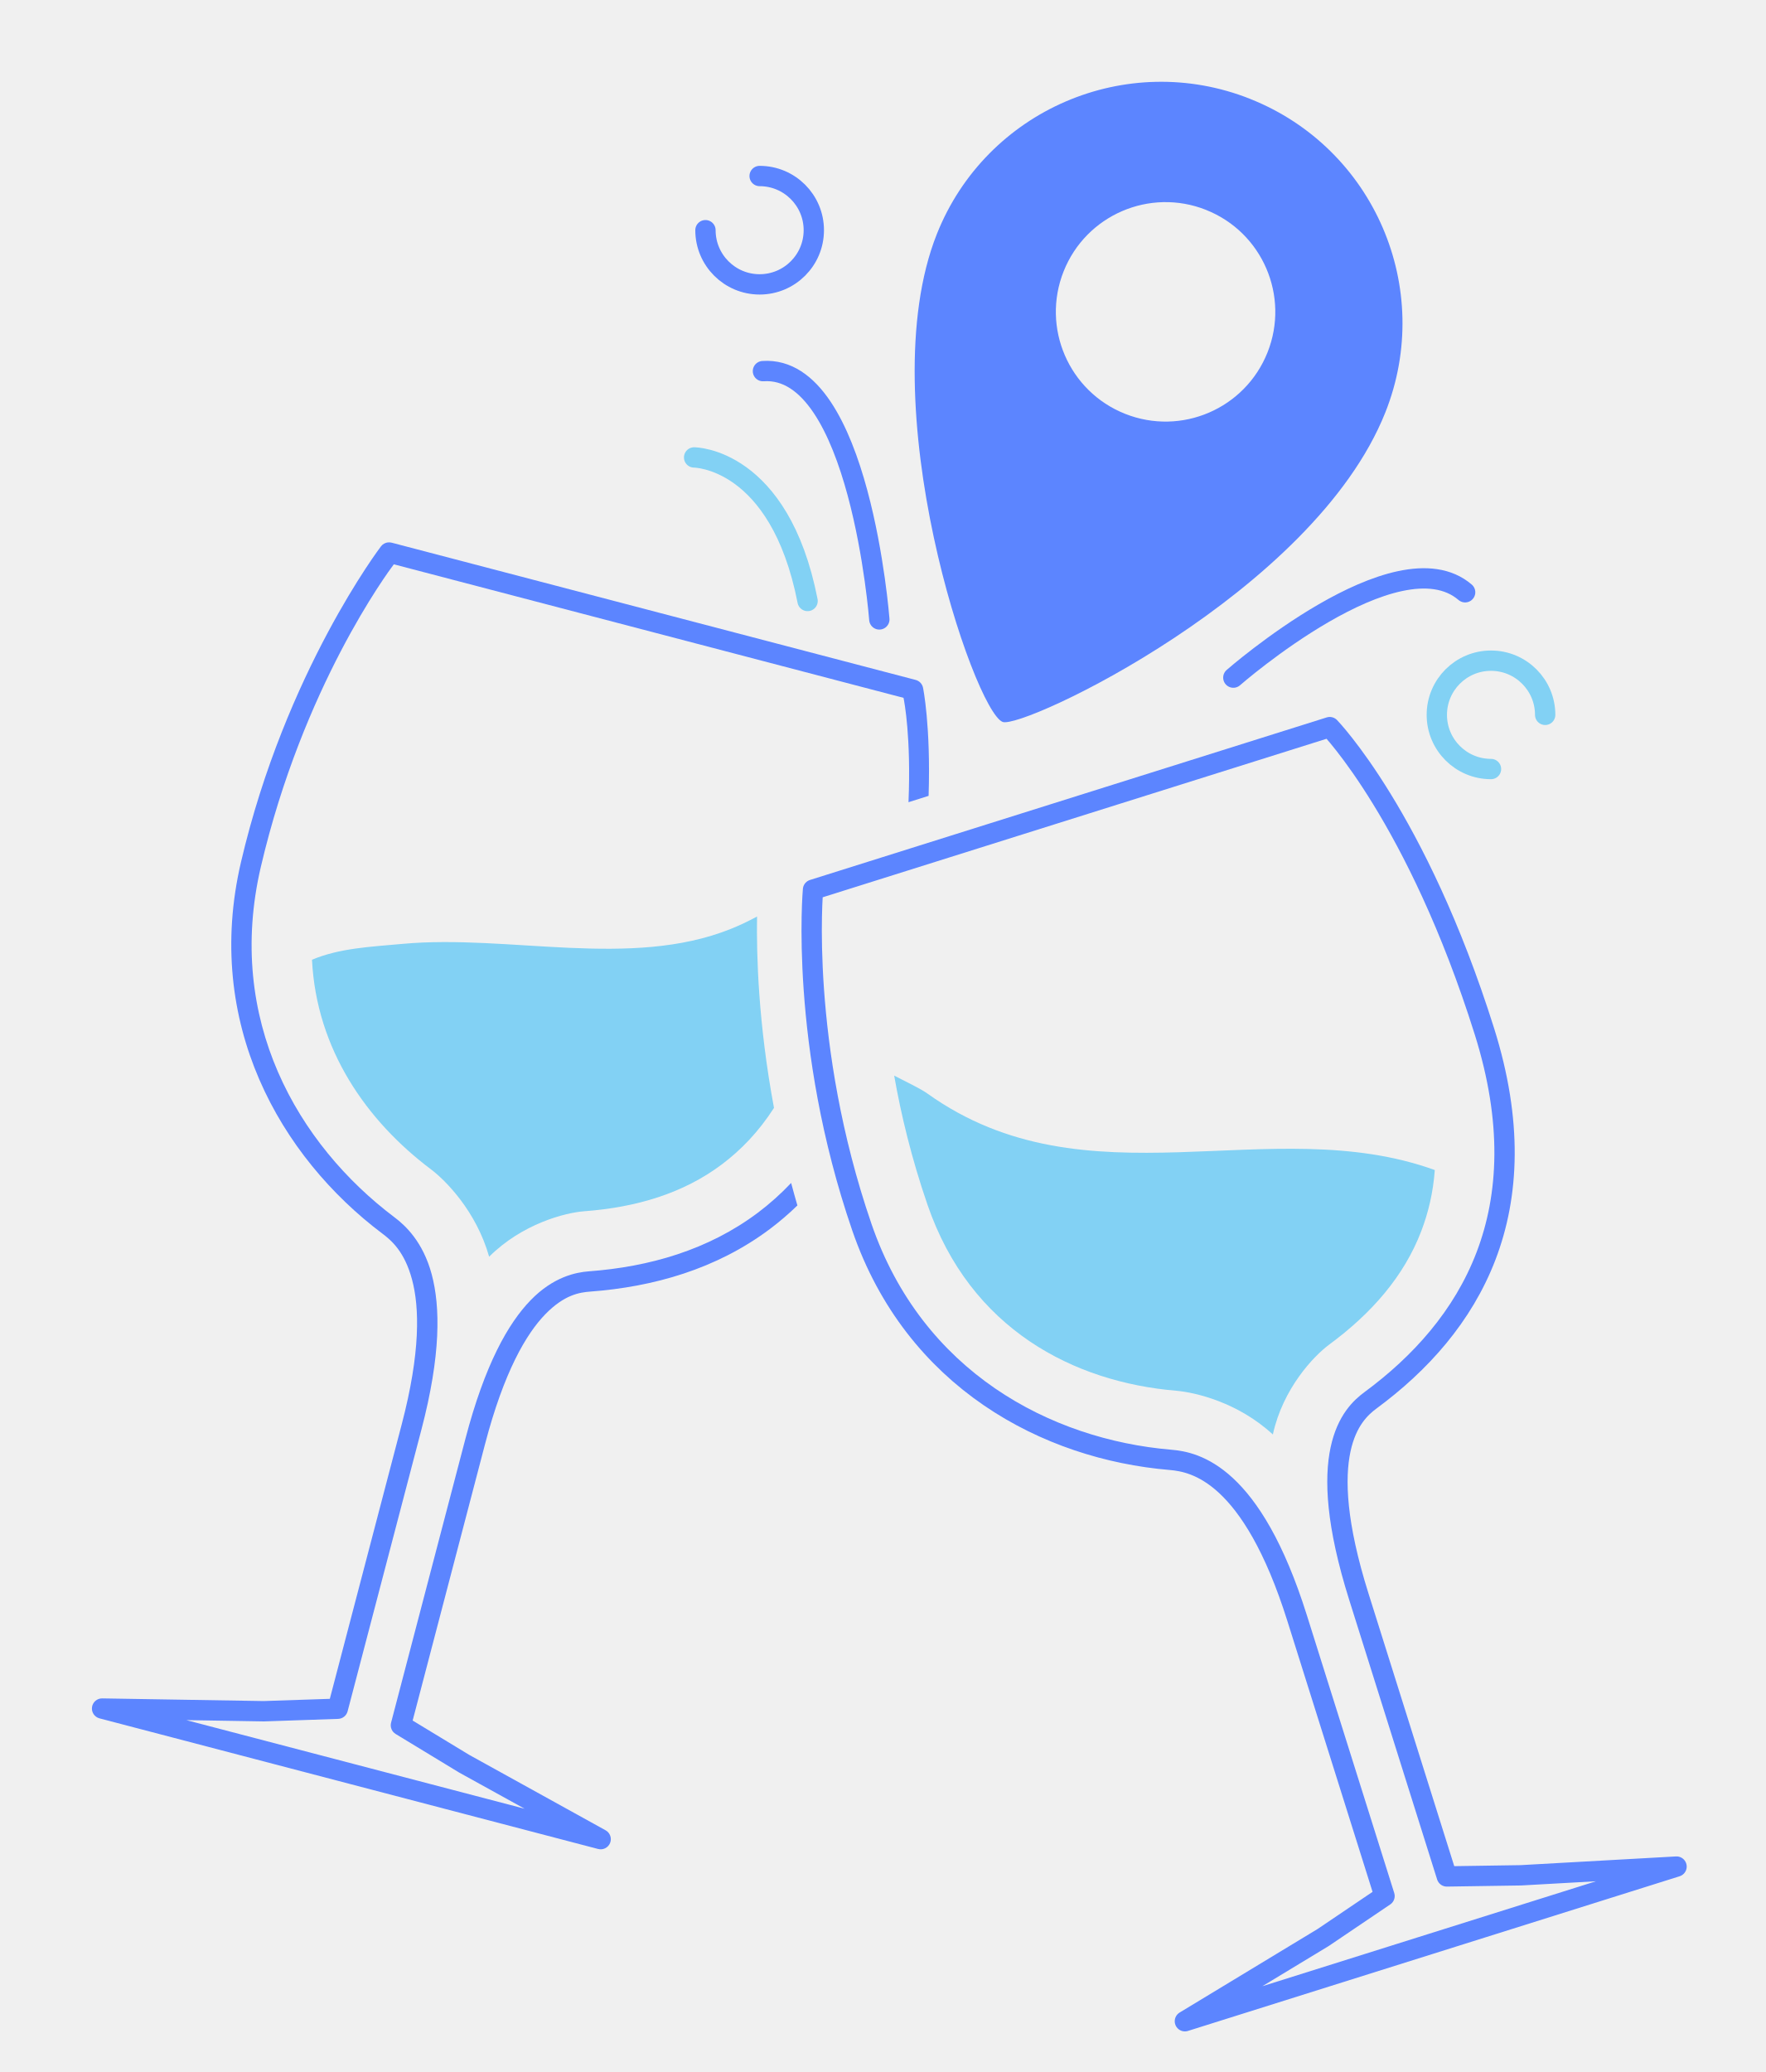
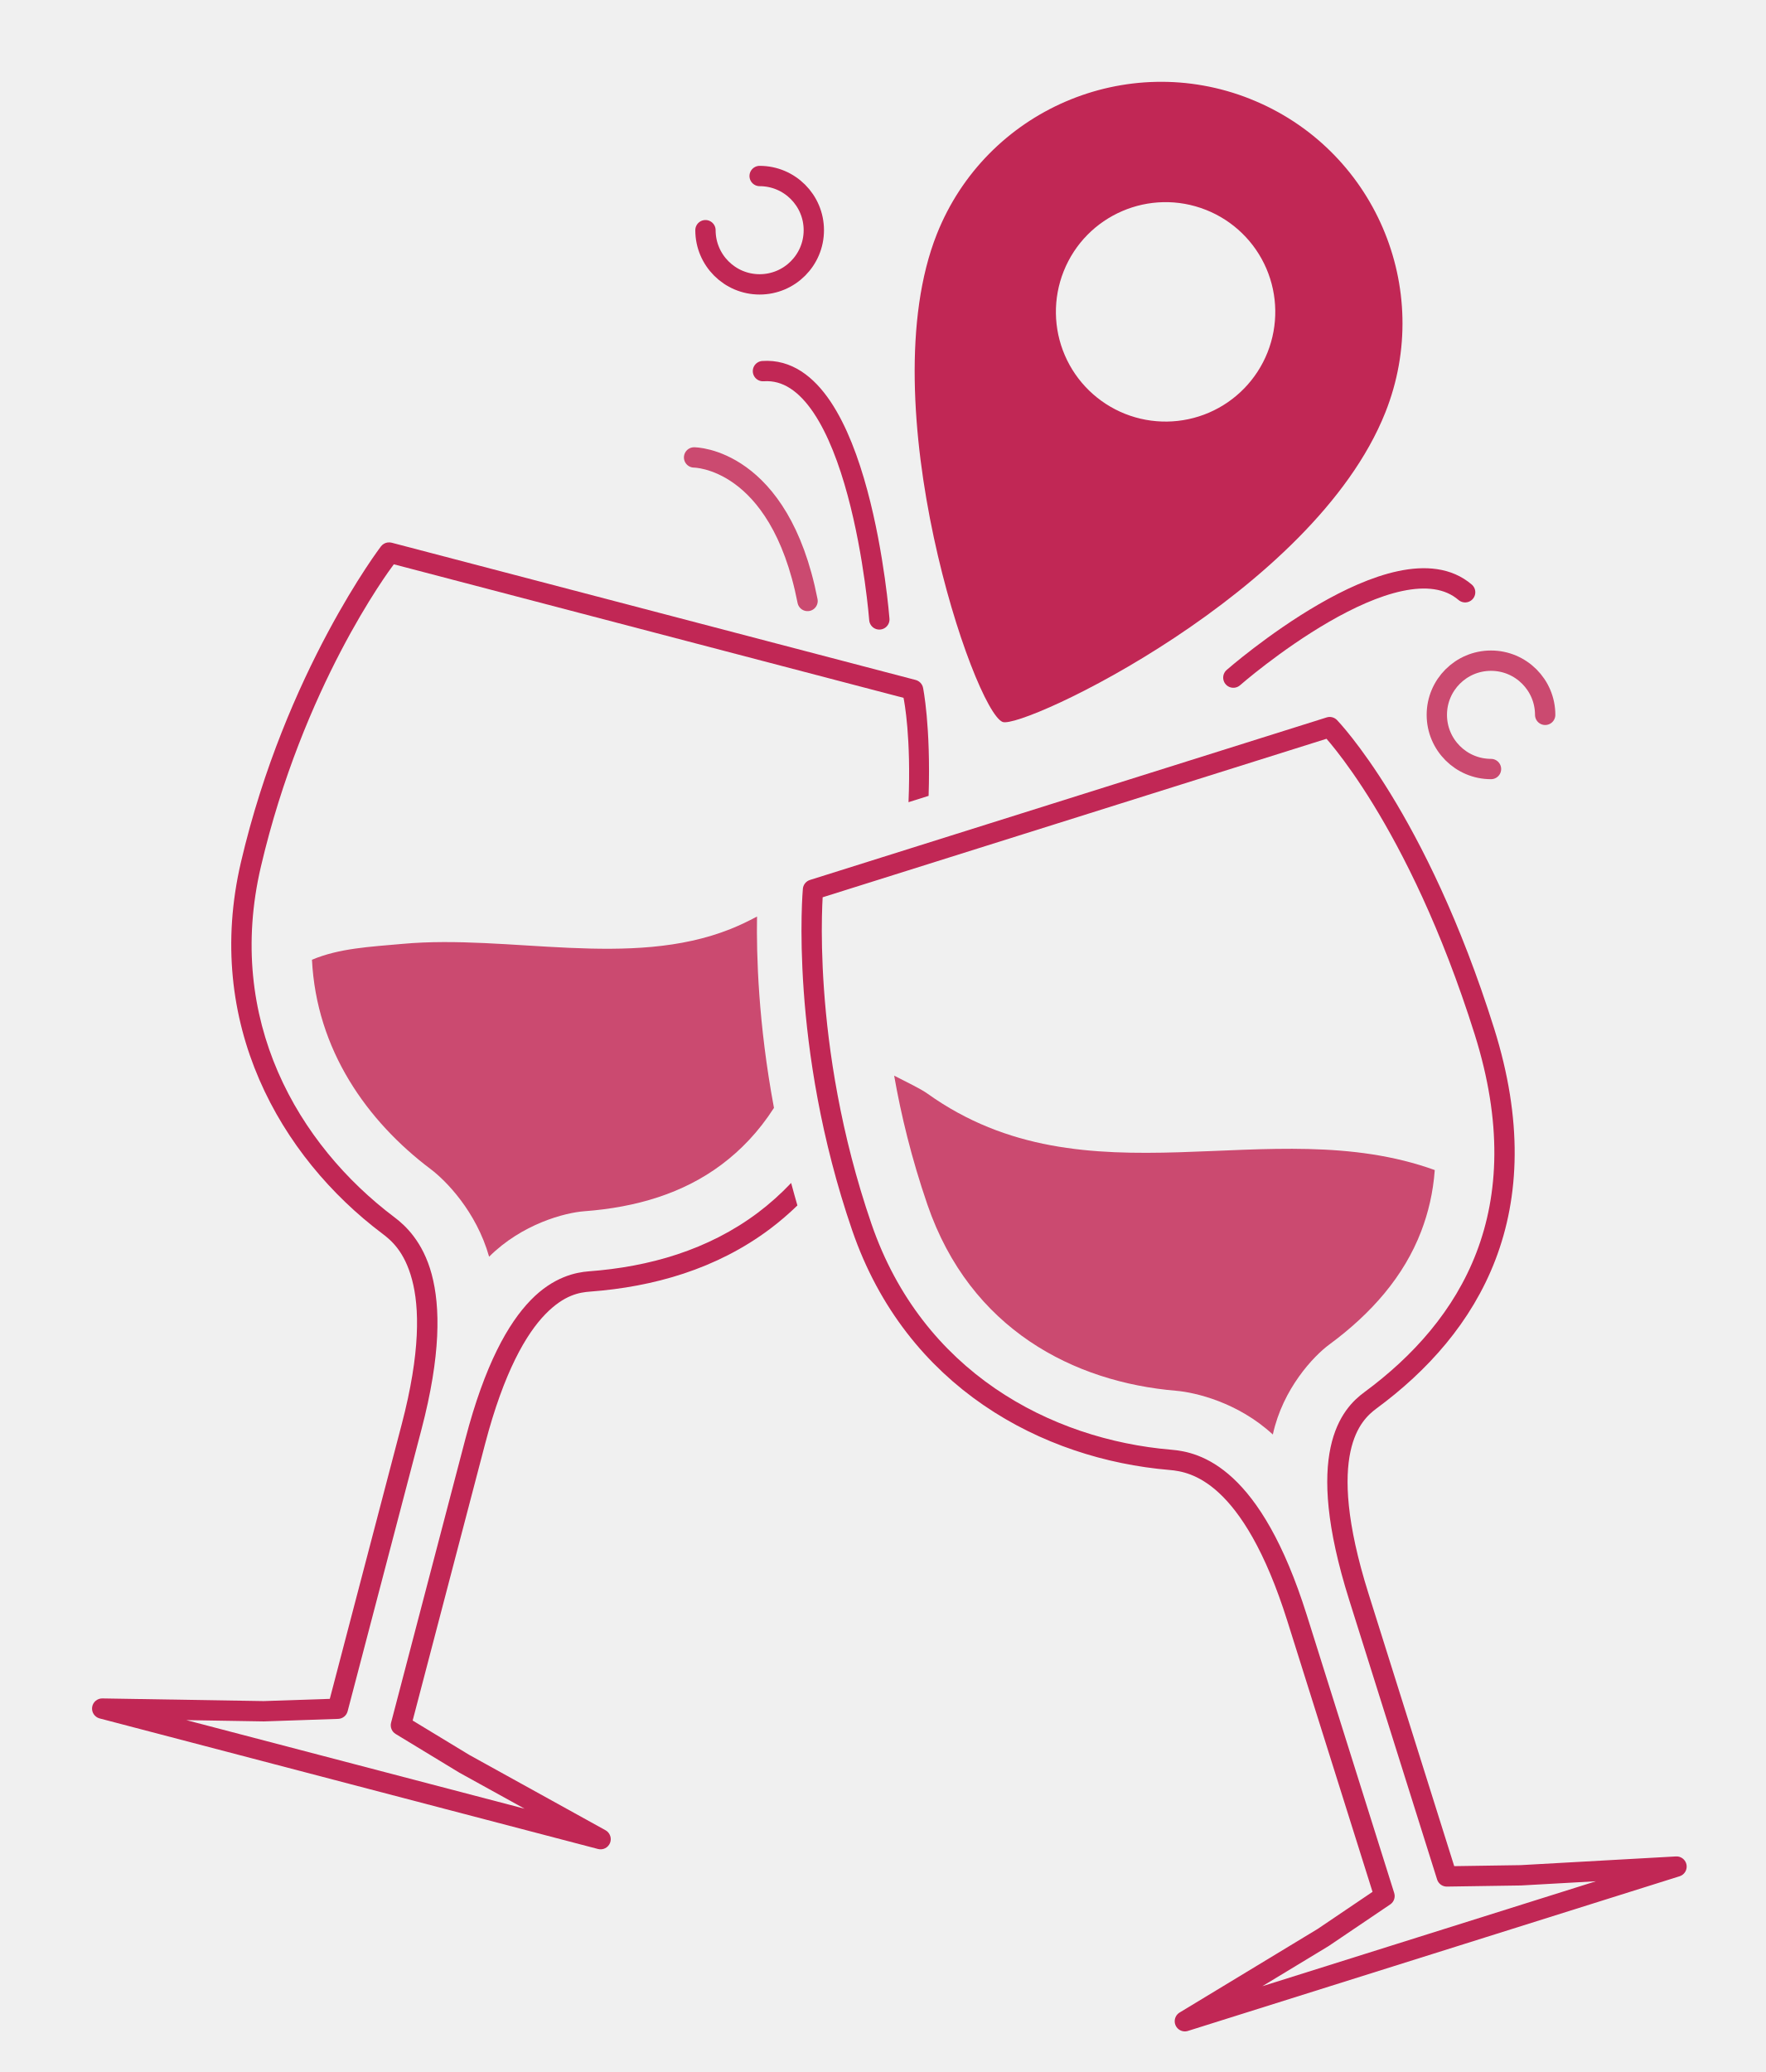
- <svg xmlns="http://www.w3.org/2000/svg" width="53.242mm" height="62.486mm" viewBox="0 0 53.242 62.486" version="1.1" id="svg5" xml:space="preserve">
-   <defs id="defs2" />
-   <g id="layer1" transform="translate(-152.2432,-1.870887)">
-     <path id="path9778" style="fill:#5c85ff;fill-opacity:1;stroke-width:0.156;stroke-linecap:square;paint-order:markers fill stroke;stop-color:#000000" d="m 189.951,4.854 c -3.735,-1.485 -7.967,0.339 -9.452,4.075 -2.028,5.102 1.117,14.368 1.983,14.713 0.593,0.236 9.38,-3.892 11.544,-9.335 1.485,-3.735 -0.339,-7.967 -4.075,-9.452 z m -1.331,3.348 a 3.308,3.308 0 0 1 1.852,4.296 3.308,3.308 0 0 1 -4.297,1.852 3.308,3.308 0 0 1 -1.852,-4.297 3.308,3.308 0 0 1 4.296,-1.852 z" />
-     <path id="path9780" style="color:#000000;fill:#5c85ff;stroke-linecap:round;stroke-linejoin:round;-inkscape-stroke:none" d="m 163.937,18.229 a 0.306,0.306 0 0 0 -0.203,0.118 c 0,0 -2.878,3.772 -4.222,9.52 -1.137,4.861 1.188,8.893 4.262,11.205 0.278,0.209 0.671,0.546 0.896,1.385 0.225,0.838 0.26,2.192 -0.311,4.369 l -2.168,8.277 -1.996,0.067 -4.867,-0.08 a 0.306,0.306 0 0 0 -0.084,0.602 l 7.52,1.97 7.517,1.969 a 0.306,0.306 0 0 0 0.226,-0.564 l -4.109,-2.272 -1.709,-1.037 2.184,-8.34 c 0.57,-2.177 1.241,-3.32 1.816,-3.912 0.575,-0.592 1.038,-0.66 1.355,-0.684 1.901,-0.142 3.808,-0.676 5.428,-1.894 0.283,-0.213 0.557,-0.448 0.821,-0.704 -0.067,-0.228 -0.128,-0.453 -0.189,-0.678 -0.317,0.334 -0.651,0.632 -0.999,0.894 -1.504,1.131 -3.287,1.636 -5.105,1.771 -0.386,0.029 -1.068,0.165 -1.75,0.868 -0.682,0.702 -1.384,1.944 -1.97,4.183 l -2.242,8.561 a 0.306,0.306 0 0 0 0.138,0.34 l 1.91,1.16 a 0.306,0.306 0 0 0 0.01,0.006 l 1.969,1.088 -5.146,-1.348 -5.057,-1.324 2.33,0.039 a 0.306,0.306 0 0 0 0.016,0 l 2.232,-0.076 a 0.306,0.306 0 0 0 0.287,-0.228 l 2.227,-8.498 c 0.588,-2.243 0.572,-3.702 0.309,-4.683 -0.263,-0.981 -0.797,-1.473 -1.119,-1.715 -2.92,-2.197 -5.111,-5.966 -4.033,-10.574 1.27,-5.431 3.835,-8.888 4.01,-9.121 l 15.373,4.027 c 0.026,0.128 0.23,1.198 0.15,3.147 l 0.606,-0.191 c 0.069,-2.117 -0.168,-3.262 -0.168,-3.262 A 0.306,0.306 0 0 0 179.857,22.375 L 164.057,18.237 a 0.306,0.306 0 0 0 -0.12,-0.007 z" />
-     <path id="path9782" style="fill:#82d1f4;fill-opacity:1;stroke:none;stroke-width:0.613;stroke-linecap:square;stroke-dasharray:none;stroke-opacity:1;paint-order:markers fill stroke;stop-color:#000000" d="m 175.076,29.511 c -0.271,0.146 -0.54,0.273 -0.798,0.376 -3.019,1.208 -6.686,0.156 -9.887,0.448 -0.996,0.09 -1.908,0.131 -2.738,0.479 0.136,2.715 1.654,4.865 3.583,6.317 0.449,0.338 1.372,1.269 1.76,2.639 0.994,-0.991 2.289,-1.328 2.868,-1.371 1.571,-0.117 2.989,-0.54 4.149,-1.412 0.573,-0.431 1.106,-0.977 1.574,-1.705 -0.476,-2.547 -0.53,-4.627 -0.511,-5.77 z" />
-     <path id="path9786" style="fill:none;fill-opacity:1;stroke:#5c85ff;stroke-width:0.613;stroke-linecap:round;stroke-linejoin:round;stroke-dasharray:none;stroke-opacity:1;paint-order:normal;stop-color:#000000" d="m 176.764,28.701 c 0,0 -0.424,4.661 1.474,10.18 1.581,4.598 5.568,6.7 9.305,7.015 0.748,0.063 2.451,0.414 3.822,4.774 l 2.636,8.38 -1.851,1.251 -4.17,2.525 7.414,-2.332 7.414,-2.332 -4.694,0.263 -2.234,0.034 -2.655,-8.441 c -1.37,-4.355 -0.216,-5.498 0.352,-5.917 3.002,-2.213 5.147,-5.689 3.437,-11.126 -2.033,-6.464 -4.666,-9.176 -4.666,-9.176 z" />
-     <path id="path9788" style="fill:#82d1f4;fill-opacity:1;stroke:none;stroke-width:0.613;stroke-linecap:square;stroke-dasharray:none;stroke-opacity:1;paint-order:markers fill stroke;stop-color:#000000" d="m 179.212,34.309 c 0.207,1.177 0.522,2.49 1.004,3.892 1.293,3.761 4.417,5.351 7.502,5.611 0.564,0.048 1.856,0.342 2.915,1.319 0.302,-1.387 1.232,-2.367 1.702,-2.713 1.271,-0.937 2.252,-2.055 2.773,-3.417 0.212,-0.555 0.359,-1.161 0.409,-1.845 -4.978,-1.798 -10.485,1.135 -15.302,-2.306 -0.211,-0.151 -0.607,-0.336 -1.003,-0.541 z" />
-     <path style="fill:none;fill-opacity:1;stroke:#5c85ff;stroke-width:0.613;stroke-linecap:round;stroke-linejoin:round;stroke-dasharray:none;stroke-opacity:1;paint-order:normal;stop-color:#000000" d="m 178.764,20.551 c 0,0 -0.59,-7.692 -3.51,-7.488" id="path9790" />
-     <path style="fill:none;fill-opacity:1;stroke:#82d1f4;stroke-width:0.613;stroke-linecap:round;stroke-linejoin:round;stroke-dasharray:none;stroke-opacity:1;paint-order:normal;stop-color:#000000" d="m 173.178,15.666 c 0,0 2.574,0 3.422,4.329" id="path9792" />
-     <path style="fill:none;fill-opacity:1;stroke:#5c85ff;stroke-width:0.613;stroke-linecap:round;stroke-linejoin:round;stroke-dasharray:none;stroke-opacity:1;paint-order:normal;stop-color:#000000" d="m 189.441,22.306 c 0,0 4.943,-4.329 6.991,-2.574" id="path9794" />
-     <path id="path9796" style="fill:none;stroke:#5c85ff;stroke-width:0.613;stroke-linecap:round;stroke-linejoin:round;stroke-opacity:1;stop-color:#000000" d="m 175.154,7.179 c 0.902,0 1.634,0.732 1.634,1.634 0,0.902 -0.732,1.634 -1.634,1.634 -0.902,0 -1.634,-0.732 -1.634,-1.634" />
-     <path id="path9798" style="fill:none;stroke:#82d1f4;stroke-width:0.613;stroke-linecap:round;stroke-linejoin:round;stroke-opacity:1;stop-color:#000000" d="m 197.212,25.063 c -0.902,0 -1.634,-0.732 -1.634,-1.634 0,-0.902 0.732,-1.634 1.634,-1.634 0.902,10e-6 1.634,0.732 1.634,1.634" />
+ <svg xmlns="http://www.w3.org/2000/svg" version="1.1" width="53.242" height="62.486" viewBox="869.03,429.443,53.242,62.486">
+   <defs>
+     <clipPath id="clip-1">
+       <rect x="869.03" y="429.443" width="53.242" height="62.486" id="clip-1" fill="none" stroke="none" stroke-width="1" stroke-linecap="butt" stroke-linejoin="miter" />
+     </clipPath>
+   </defs>
+   <g id="document" fill-opacity="0" fill="#ffffff" fill-rule="nonzero" stroke="#000000" stroke-width="0" stroke-linecap="butt" stroke-linejoin="miter" stroke-miterlimit="10" stroke-dasharray="" stroke-dashoffset="0" font-family="none" font-weight="none" font-size="none" text-anchor="none" style="mix-blend-mode: normal">
+     <rect x="12194" y="3595.833" transform="scale(0.07143,0.12)" width="700" height="500" id="Shape 1 1" vector-effect="non-scaling-stroke" />
+   </g>
+   <g fill="none" fill-rule="nonzero" stroke="none" stroke-width="none" stroke-linecap="none" stroke-linejoin="none" stroke-miterlimit="10" stroke-dasharray="" stroke-dashoffset="0" font-family="none" font-weight="none" font-size="none" text-anchor="none" style="mix-blend-mode: normal">
+     <g>
+       <g id="stage">
+         <g id="layer1 1">
+           <g clip-path="url(#clip-1)" id="Group 1">
+             <g id="Group 1">
+               <path d="M906.738,432.427c-3.735,-1.485 -7.967,0.339 -9.452,4.075c-2.028,5.102 1.117,14.368 1.983,14.713c0.593,0.236 9.38,-3.892 11.544,-9.335c1.485,-3.735 -0.339,-7.967 -4.075,-9.452zM905.407,435.774c0.815,0.324 1.469,0.959 1.816,1.765c0.347,0.806 0.36,1.716 0.036,2.532c-0.324,0.815 -0.959,1.469 -1.765,1.816c-0.806,0.347 -1.717,0.36 -2.532,0.036c-0.815,-0.324 -1.469,-0.959 -1.816,-1.765c-0.347,-0.806 -0.36,-1.716 -0.036,-2.532c0.675,-1.698 2.599,-2.527 4.296,-1.852z" id="CompoundPath 1" fill="#c12755" stroke="none" stroke-width="0.156" stroke-linecap="square" stroke-linejoin="miter" />
+               <path d="M880.723,445.802c-0.081,0.011 -0.153,0.054 -0.203,0.118c0,0 -2.878,3.772 -4.222,9.52c-1.137,4.861 1.188,8.893 4.262,11.205c0.278,0.209 0.671,0.546 0.896,1.385c0.225,0.838 0.26,2.192 -0.311,4.369l-2.168,8.277l-1.996,0.067l-4.867,-0.08c-0.153,-0.001 -0.284,0.112 -0.305,0.264c-0.021,0.152 0.073,0.296 0.221,0.338l7.52,1.97l7.517,1.969c0.149,0.039 0.304,-0.039 0.362,-0.183c0.057,-0.143 -0.001,-0.307 -0.135,-0.382l-4.109,-2.272l-1.709,-1.037l2.184,-8.34c0.57,-2.177 1.241,-3.32 1.816,-3.912c0.575,-0.592 1.038,-0.66 1.355,-0.684c1.901,-0.142 3.808,-0.676 5.428,-1.894c0.283,-0.213 0.557,-0.448 0.821,-0.704c-0.067,-0.228 -0.128,-0.454 -0.189,-0.678c-0.317,0.334 -0.651,0.632 -0.999,0.894c-1.504,1.131 -3.287,1.636 -5.105,1.771c-0.386,0.029 -1.068,0.165 -1.75,0.868c-0.682,0.702 -1.384,1.944 -1.97,4.183l-2.242,8.561c-0.034,0.132 0.022,0.27 0.138,0.34l1.91,1.16c0.003,0.002 0.007,0.004 0.01,0.006l1.969,1.088l-5.146,-1.348l-5.057,-1.324l2.33,0.039c0.005,0 0.011,0 0.016,0l2.232,-0.076c0.136,-0.004 0.252,-0.097 0.287,-0.228l2.227,-8.498c0.588,-2.243 0.572,-3.702 0.309,-4.683c-0.263,-0.981 -0.797,-1.473 -1.119,-1.715c-2.92,-2.197 -5.111,-5.966 -4.033,-10.574c1.27,-5.431 3.835,-8.888 4.01,-9.121l15.373,4.027c0.026,0.128 0.23,1.198 0.15,3.147l0.606,-0.191c0.069,-2.117 -0.168,-3.262 -0.168,-3.262c-0.024,-0.113 -0.11,-0.203 -0.223,-0.233l-15.801,-4.139c-0.039,-0.01 -0.08,-0.013 -0.12,-0.007z" id="Path 1" fill="#c12755" stroke="#c12755" stroke-width="0" stroke-linecap="round" stroke-linejoin="round" />
+               <path d="M891.862,457.083c-0.271,0.145 -0.54,0.273 -0.798,0.376c-3.019,1.208 -6.686,0.157 -9.887,0.448c-0.996,0.09 -1.908,0.131 -2.738,0.479c0.136,2.715 1.654,4.865 3.583,6.317c0.449,0.338 1.372,1.269 1.76,2.639c0.994,-0.991 2.289,-1.328 2.868,-1.371c1.571,-0.117 2.989,-0.54 4.149,-1.412c0.573,-0.431 1.106,-0.977 1.574,-1.705c-0.476,-2.547 -0.53,-4.627 -0.511,-5.77z" id="Path 1" fill="#cb4a70" stroke="none" stroke-width="0.613" stroke-linecap="square" stroke-linejoin="miter" />
+               <path d="M893.55,456.273c0,0 -0.424,4.661 1.474,10.18c1.581,4.598 5.568,6.7 9.305,7.015c0.748,0.063 2.451,0.414 3.822,4.774l2.636,8.38l-1.851,1.251l-4.17,2.525l7.414,-2.332l7.414,-2.332l-4.694,0.263l-2.234,0.034l-2.655,-8.441c-1.37,-4.355 -0.216,-5.498 0.352,-5.917c3.002,-2.213 5.147,-5.689 3.437,-11.126c-2.033,-6.464 -4.666,-9.176 -4.666,-9.176z" id="Path 1" fill="none" stroke="#c12755" stroke-width="0.613" stroke-linecap="round" stroke-linejoin="round" />
+               <path d="M895.998,461.882c0.207,1.177 0.522,2.49 1.004,3.892c1.293,3.761 4.417,5.351 7.502,5.611c0.564,0.048 1.856,0.342 2.915,1.319c0.302,-1.387 1.232,-2.367 1.702,-2.713c1.271,-0.937 2.252,-2.055 2.773,-3.417c0.212,-0.555 0.359,-1.161 0.409,-1.845c-4.978,-1.798 -10.485,1.135 -15.302,-2.306c-0.211,-0.151 -0.607,-0.336 -1.003,-0.541z" id="Path 1" fill="#cb4a70" stroke="none" stroke-width="0.613" stroke-linecap="square" stroke-linejoin="miter" />
+               <path d="M895.551,448.123c0,0 -0.59,-7.692 -3.51,-7.488" id="Path 1" fill="none" stroke="#c12755" stroke-width="0.613" stroke-linecap="round" stroke-linejoin="round" />
+               <path d="M889.964,443.238c0,0 2.574,0 3.422,4.329" id="Path 1" fill="none" stroke="#cb4a70" stroke-width="0.613" stroke-linecap="round" stroke-linejoin="round" />
+               <path d="M906.228,449.878c0,0 4.943,-4.329 6.991,-2.574" id="Path 1" fill="none" stroke="#c12755" stroke-width="0.613" stroke-linecap="round" stroke-linejoin="round" />
+               <path d="M891.941,434.751c0.902,0 1.634,0.732 1.634,1.634c0,0.902 -0.732,1.634 -1.634,1.634c-0.902,0 -1.634,-0.732 -1.634,-1.634" id="Path 1" fill="none" stroke="#c12755" stroke-width="0.613" stroke-linecap="round" stroke-linejoin="round" />
+               <path d="M913.999,452.635c-0.902,0 -1.634,-0.732 -1.634,-1.634c0,-0.902 0.732,-1.634 1.634,-1.634c0.902,0 1.634,0.732 1.634,1.634" id="Path 1" fill="none" stroke="#cb4a70" stroke-width="0.613" stroke-linecap="round" stroke-linejoin="round" />
+             </g>
+           </g>
+         </g>
+       </g>
+     </g>
  </g>
</svg>
